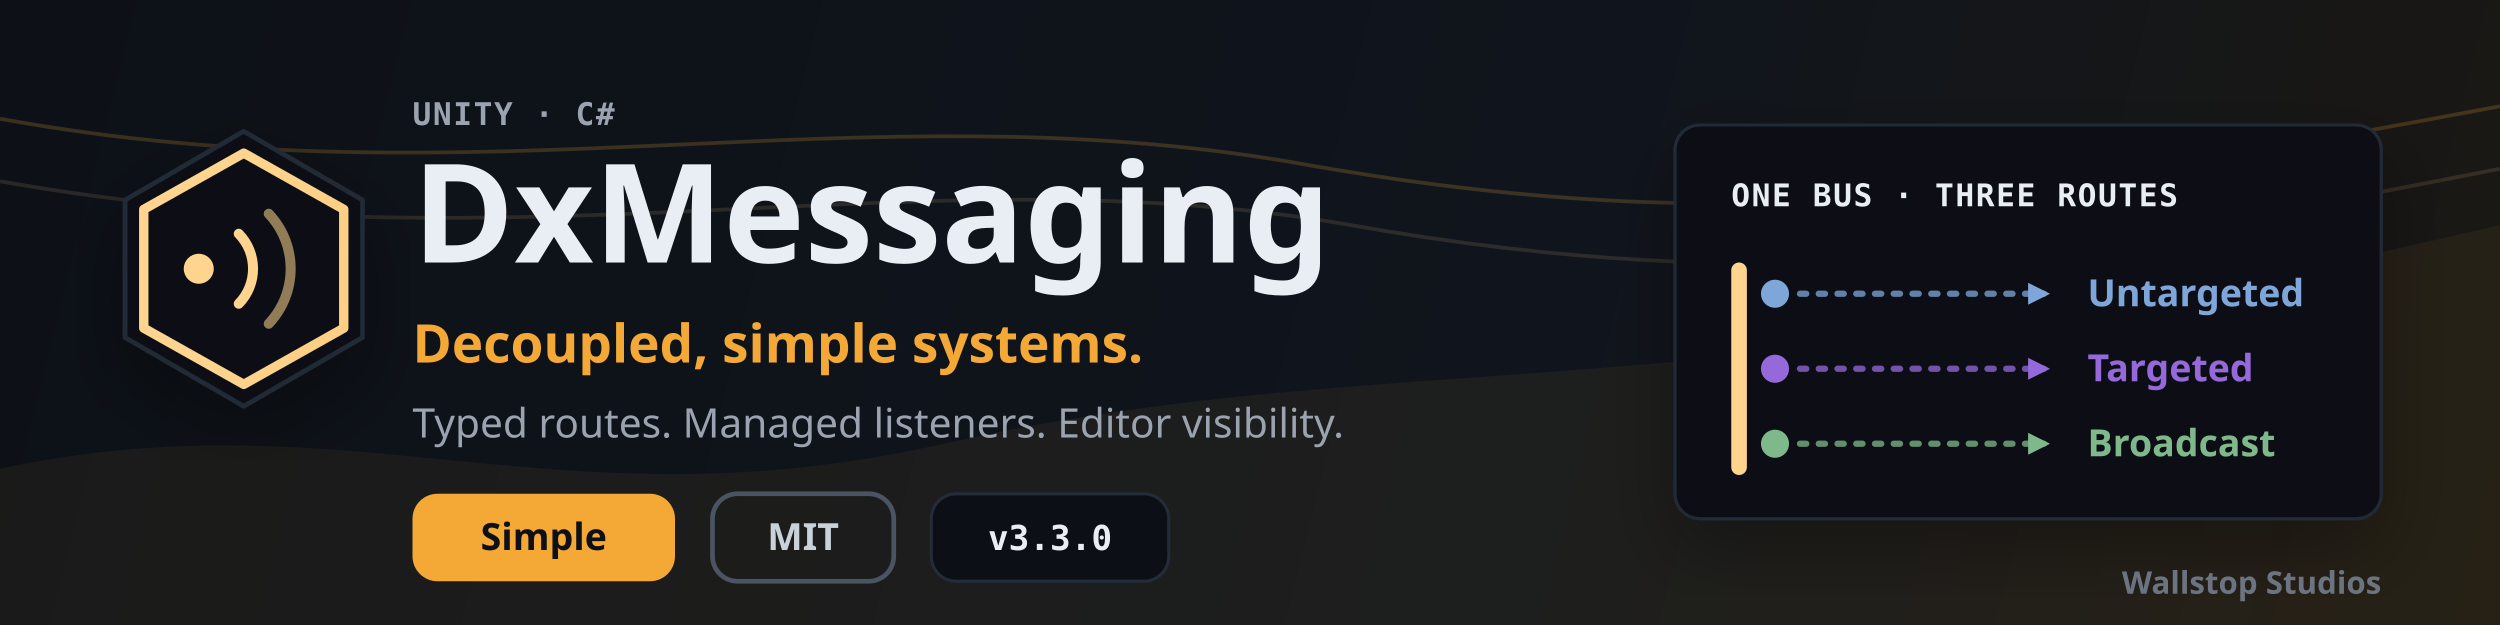
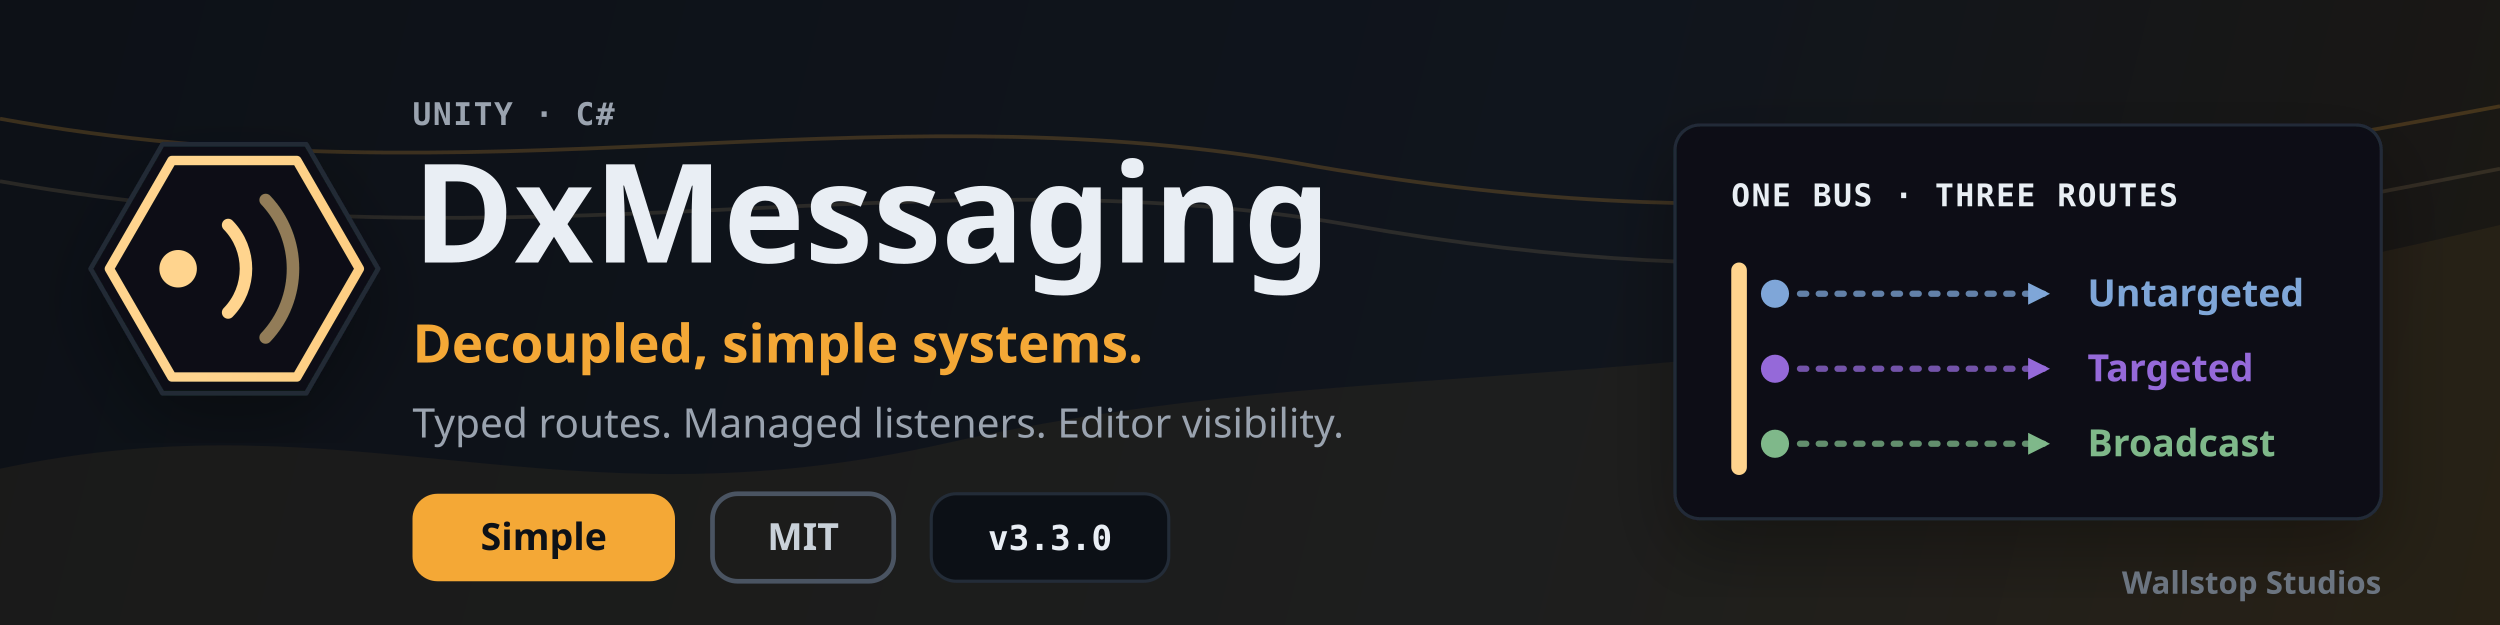
<svg xmlns="http://www.w3.org/2000/svg" viewBox="0 0 800 200" width="800" height="200" role="img" aria-labelledby="dxmsgBannerTitle" aria-describedby="dxmsgBannerDesc">
  <defs>
    <linearGradient id="dxBannerBackground" x1="0" y1="0" x2="800" y2="200" gradientUnits="userSpaceOnUse">
      <stop stop-color="#0d1117" />
      <stop offset="0.62" stop-color="#10151d" />
      <stop offset="1" stop-color="#1b1813" />
    </linearGradient>
    <linearGradient id="dxBannerAmber" x1="40" y1="32" x2="742" y2="164" gradientUnits="userSpaceOnUse">
      <stop stop-color="#ffd48e" />
      <stop offset="0.48" stop-color="#f4a836" />
      <stop offset="1" stop-color="#b07d1f" />
    </linearGradient>
    <filter id="dxBannerSoftShadow" x="-20%" y="-20%" width="140%" height="140%">
      <feDropShadow dx="0" dy="10" stdDeviation="12" flood-color="#000000" flood-opacity="0.32" />
    </filter>
  </defs>
  <rect width="800" height="200" fill="url(#dxBannerBackground)" />
  <path d="M0 150 C112 126 178 170 302 142 C444 110 538 134 800 72 L800 200 L0 200 Z" fill="#f4a836" opacity="0.06" />
  <path d="M0 38 C154 66 274 28 414 52 C558 78 650 62 800 34" fill="none" stroke="#f4a836" stroke-width="1.2" opacity="0.2" />
  <path d="M0 58 C168 88 296 48 432 72 C568 96 658 82 800 54" fill="none" stroke="#ffd48e" stroke-width="1.2" opacity="0.12" />
-   <g transform="translate(34 42)" filter="url(#dxBannerSoftShadow)">
-     <polygon points="44,0 82,22 82,66 44,88 6,66 6,22" fill="#0d1117" stroke="#222b36" stroke-width="1.5" stroke-linejoin="round" />
-     <polygon points="44,7 76,25 76,63 44,81 12,63 12,25" fill="none" stroke="url(#dxBannerAmber)" stroke-width="3" stroke-linejoin="round" />
-     <g transform="translate(44 44) scale(0.8) translate(-48 -48)">
+   <g transform="translate(31 42)" filter="url(#dxBannerSoftShadow)">
+     <polygon points="90,44 67,83.84 21,83.84 -2,44 21,4.16 67,4.16" fill="#0d1117" stroke="#222b36" stroke-width="1.5" stroke-linejoin="round" />
+     <polygon points="84,44 64,78.64 24,78.64 4,44 24,9.36 64,9.36" fill="none" stroke="url(#dxBannerAmber)" stroke-width="3" stroke-linejoin="round" />
+     <g transform="translate(-4 -4)">
      <circle cx="30" cy="48" r="6" fill="#ffd48e" />
      <path d="M46,34 a20,20 0 0 1 0,28" fill="none" stroke="#ffd48e" stroke-width="4" stroke-linecap="round" />
      <path d="M58,26 a32,32 0 0 1 0,44" fill="none" stroke="#ffd48e" stroke-width="4" stroke-linecap="round" opacity="0.55" />
    </g>
  </g>
  <g transform="translate(132 40)">
    <text x="0" y="0" font-family="'JetBrains Mono', 'SF Mono', monospace" font-size="10" font-weight="700" letter-spacing="0.5" fill="#9aa3af">UNITY · C#</text>
    <text x="0" y="44" font-family="'Space Grotesk', 'IBM Plex Sans', 'Segoe UI', sans-serif" font-size="44" font-weight="700" letter-spacing="0" fill="#e9eef4">DxMessaging</text>
    <text x="0" y="76" font-family="'IBM Plex Sans', 'Segoe UI', sans-serif" font-size="17" font-weight="700" letter-spacing="0" fill="#f4a836">Decoupled, simple systems.</text>
    <text x="0" y="100" font-family="'IBM Plex Sans', 'Segoe UI', sans-serif" font-size="13" font-weight="500" letter-spacing="0" fill="#9aa3af">Typed routes. Managed listeners. Editor visibility.</text>
  </g>
  <g transform="translate(132 158)" font-family="'IBM Plex Sans', 'Segoe UI', sans-serif" font-size="12" font-weight="800">
    <rect x="0" y="0" width="84" height="28" rx="8" fill="#f4a836" />
    <text x="42" y="18" text-anchor="middle" fill="#0d1117">Simple</text>
    <rect x="96" y="0" width="58" height="28" rx="8" fill="none" stroke="#4a5462" stroke-width="1.5" />
    <text x="125" y="18" text-anchor="middle" fill="#c9d1d9">MIT</text>
    <rect x="166" y="0" width="76" height="28" rx="8" fill="#0c1016" stroke="#232c38" stroke-width="1" />
    <text data-sync="version" x="204" y="18" text-anchor="middle" font-family="'JetBrains Mono', 'SF Mono', monospace" font-size="11" font-weight="800" fill="#e9eef4">v3.3.0</text>
  </g>
  <g transform="translate(536 40)" filter="url(#dxBannerSoftShadow)">
    <rect x="0" y="0" width="226" height="126" rx="8" fill="#0c1016" stroke="#232c38" />
    <text x="18" y="26" font-family="'JetBrains Mono', 'SF Mono', monospace" font-size="10" font-weight="800" letter-spacing="0.5" fill="#e9eef4">ONE BUS · THREE ROUTES</text>
    <rect x="18" y="44" width="5" height="68" rx="2.5" fill="url(#dxBannerAmber)" />
    <g font-family="'IBM Plex Sans', 'Segoe UI', sans-serif" font-size="12" font-weight="700">
      <g>
        <circle cx="32" cy="54" r="4.5" fill="#7fa6d8" />
        <line x1="40" y1="54" x2="118" y2="54" stroke="#7fa6d8" stroke-width="2" stroke-linecap="round" stroke-dasharray="2 4" opacity="0.75" />
        <polygon points="120,54 113,50.5 113,57.5" fill="#7fa6d8" />
        <text x="132" y="58" fill="#7fa6d8">Untargeted</text>
      </g>
      <g>
        <circle cx="32" cy="78" r="4.5" fill="#9569d9" />
        <line x1="40" y1="78" x2="118" y2="78" stroke="#9569d9" stroke-width="2" stroke-linecap="round" stroke-dasharray="2 4" opacity="0.75" />
        <polygon points="120,78 113,74.5 113,81.5" fill="#9569d9" />
        <text x="132" y="82" fill="#9569d9">Targeted</text>
      </g>
      <g>
        <circle cx="32" cy="102" r="4.5" fill="#7fb88a" />
        <line x1="40" y1="102" x2="118" y2="102" stroke="#7fb88a" stroke-width="2" stroke-linecap="round" stroke-dasharray="2 4" opacity="0.75" />
        <polygon points="120,102 113,98.5 113,105.5" fill="#7fb88a" />
        <text x="132" y="106" fill="#7fb88a">Broadcast</text>
      </g>
    </g>
  </g>
  <text x="762" y="190" text-anchor="end" font-family="'IBM Plex Sans', 'Segoe UI', sans-serif" font-size="10" font-weight="700" letter-spacing="0" fill="#6b7480">Wallstop Studios</text>
</svg>
